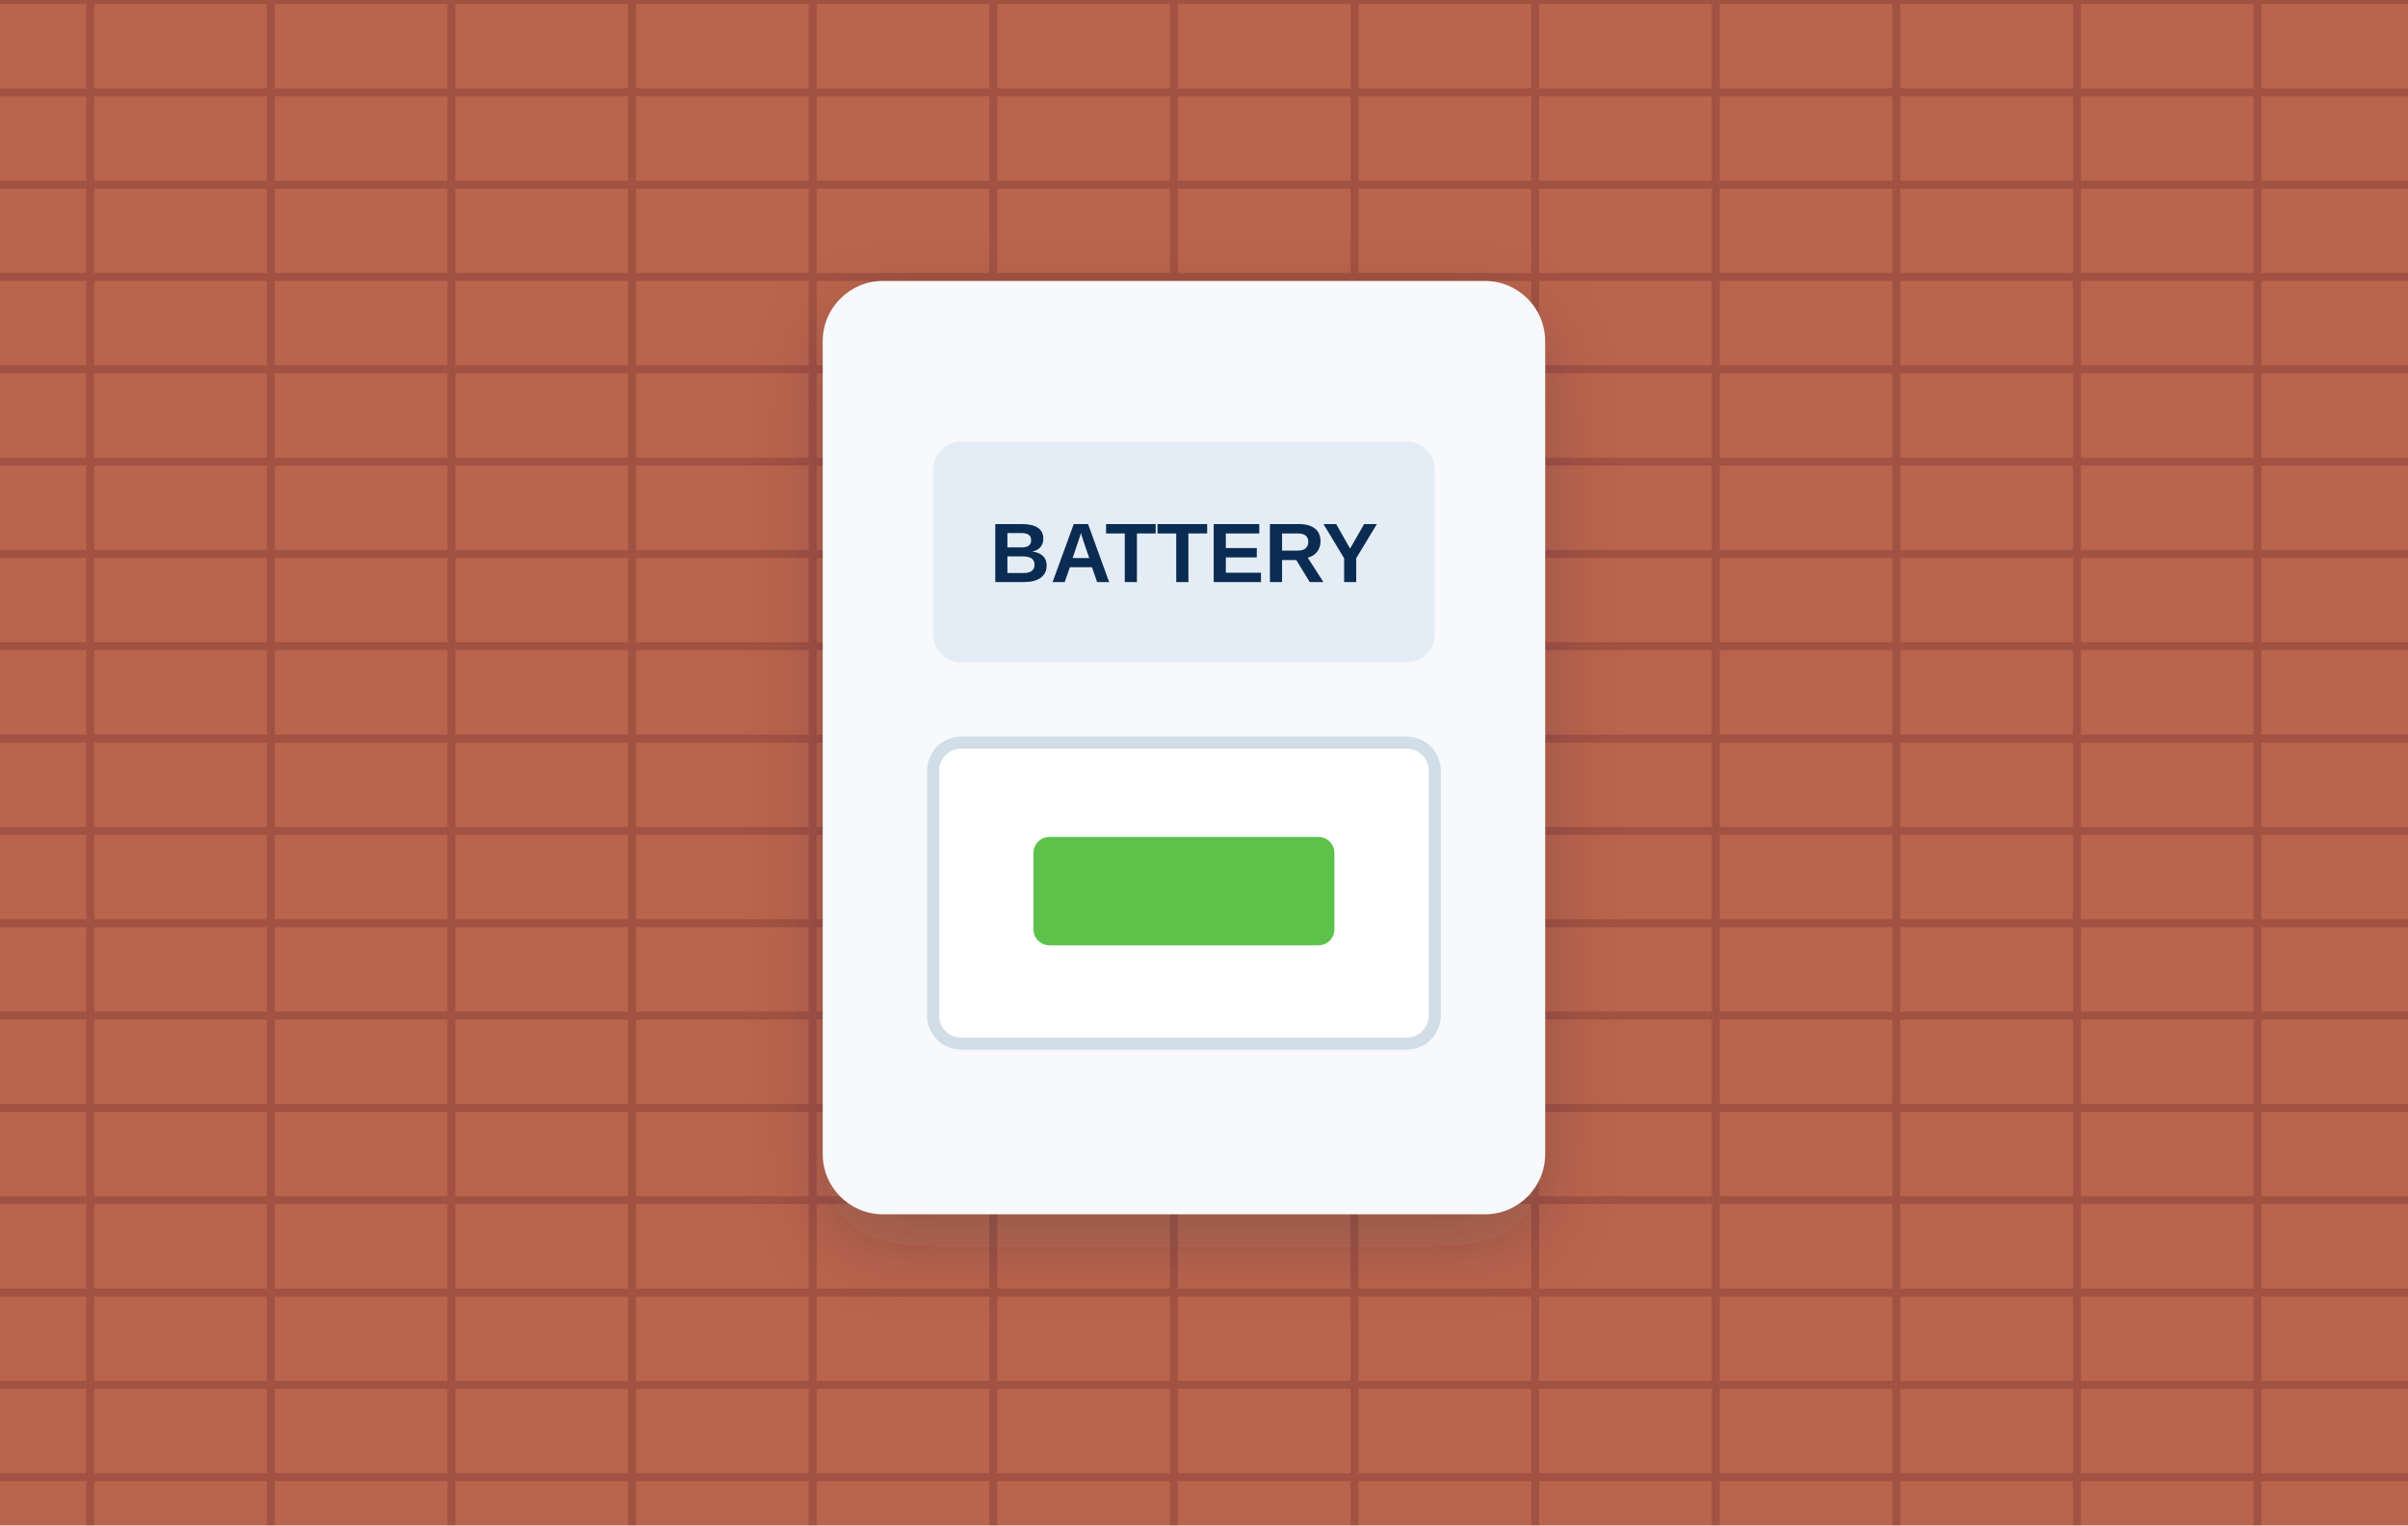
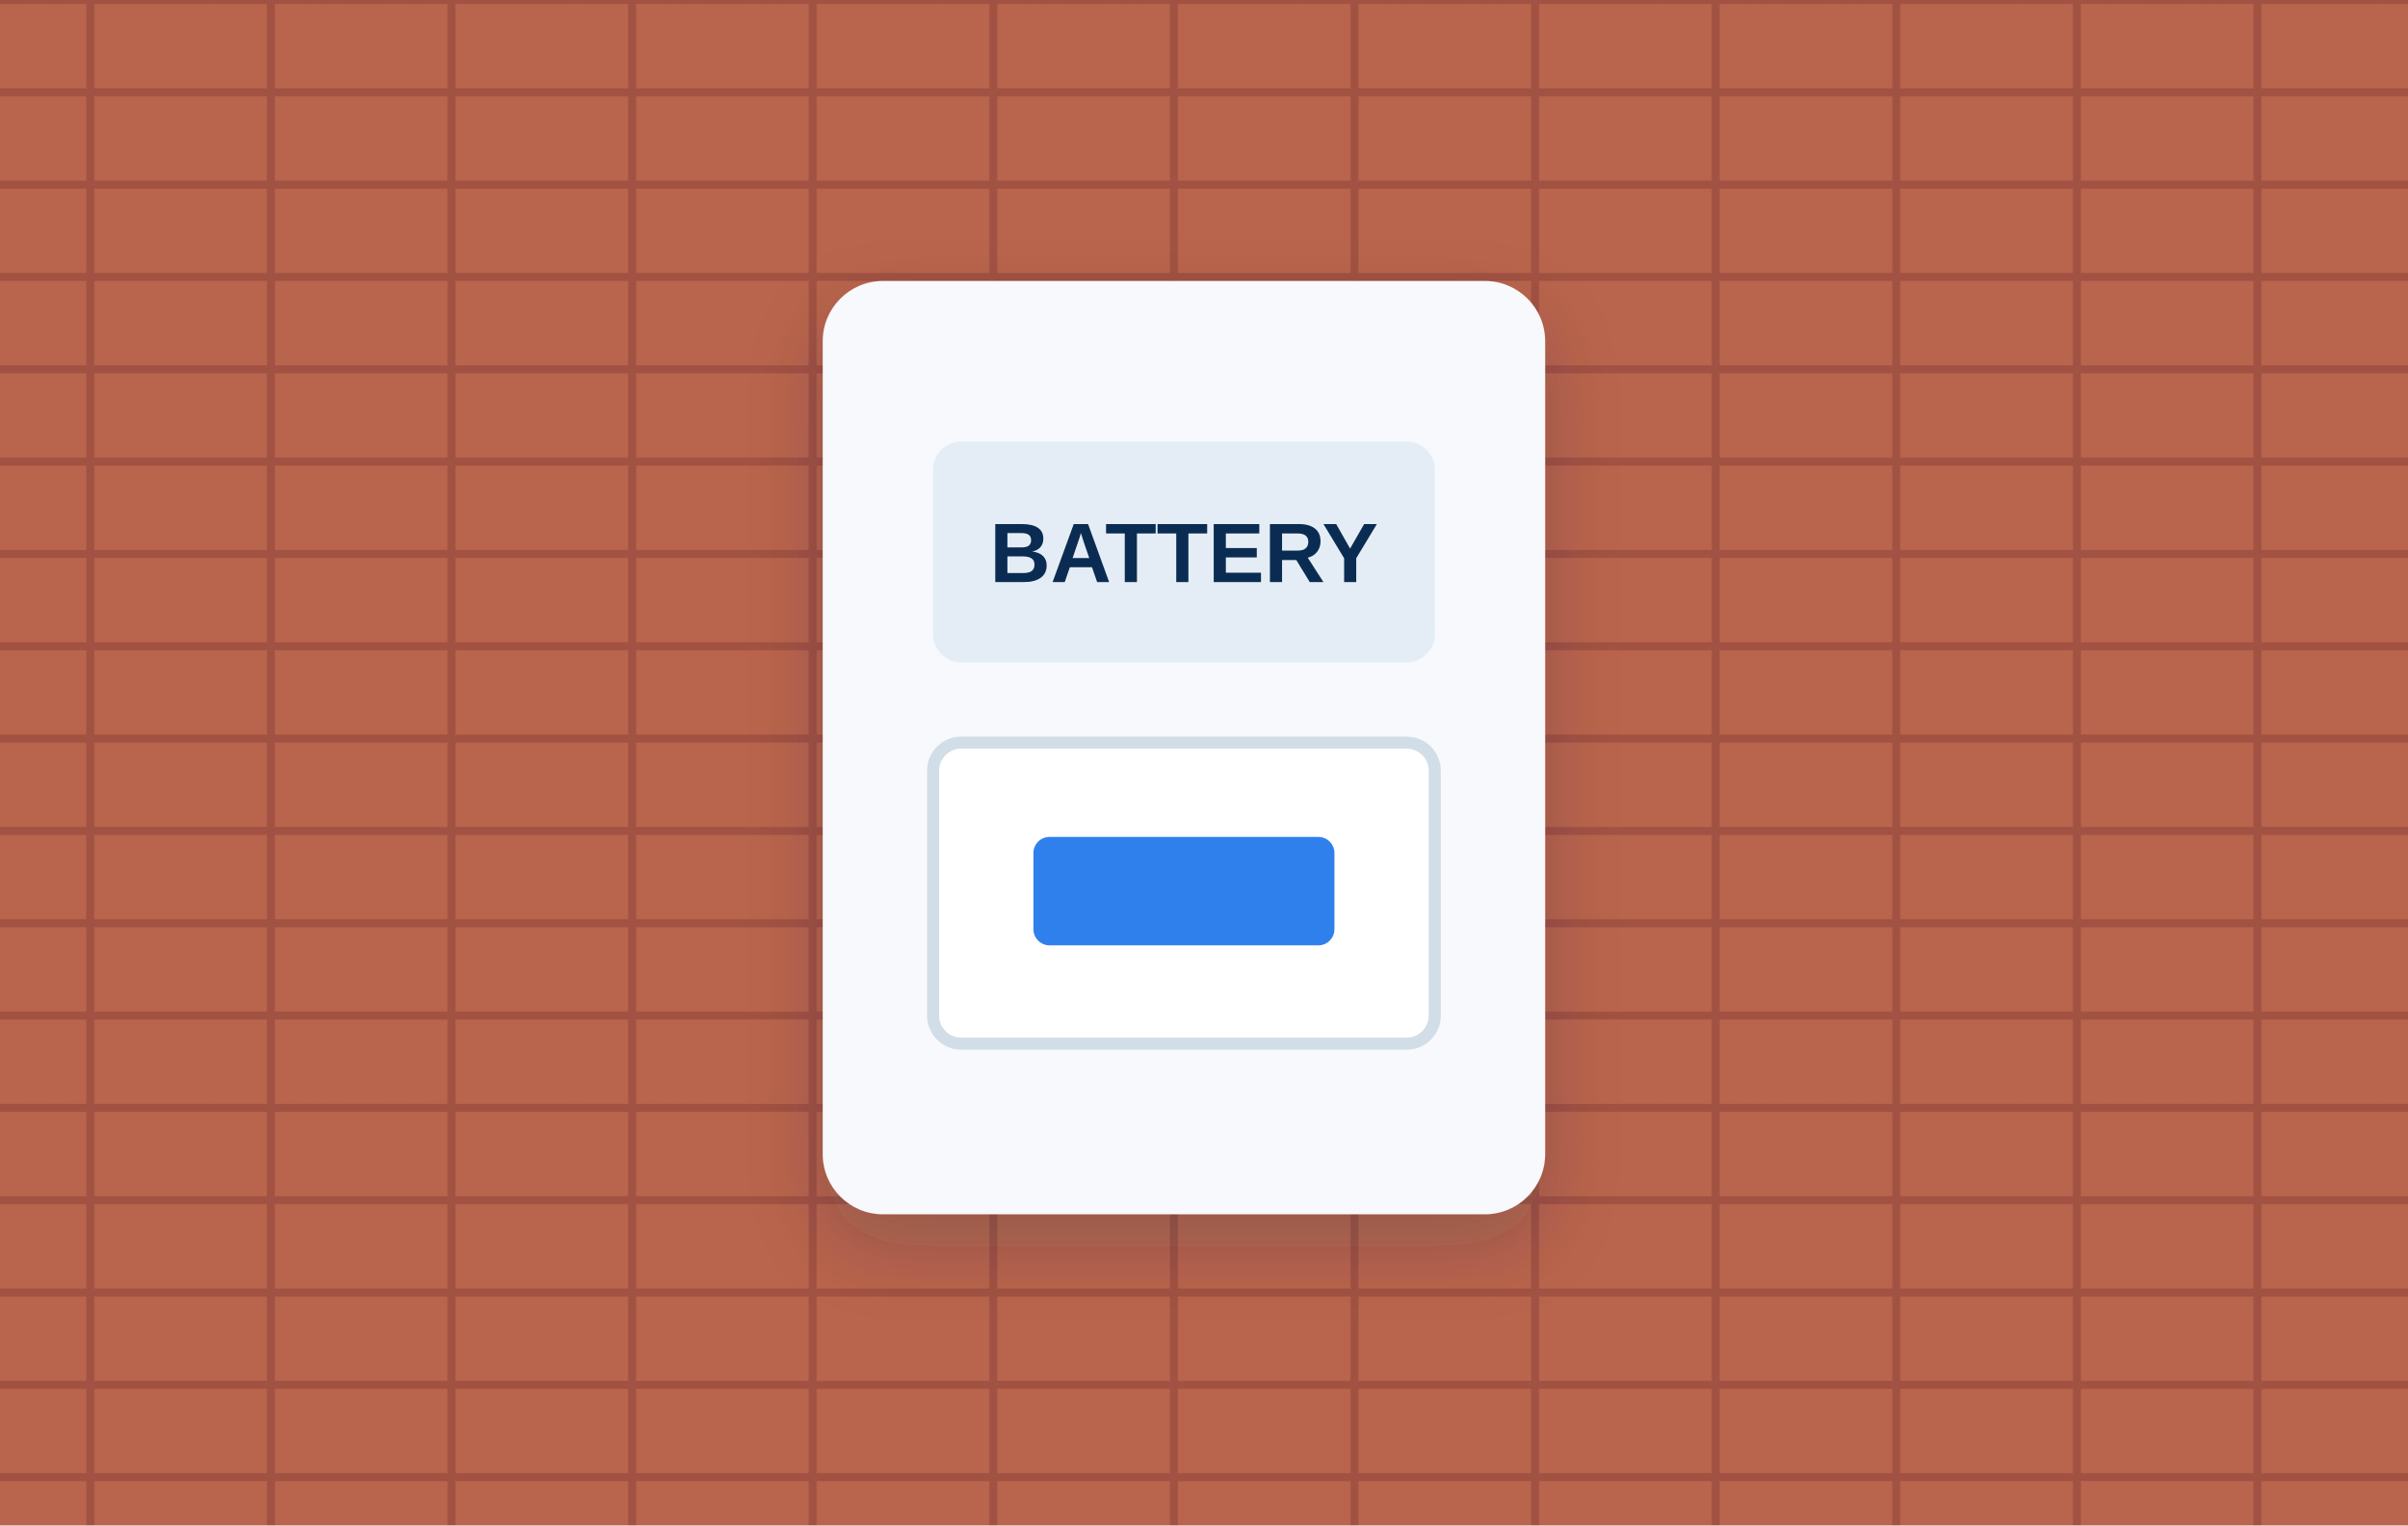
<svg xmlns="http://www.w3.org/2000/svg" viewBox="0 0 1200 760" role="img" aria-label="Home battery storage system">
  <defs>
    <linearGradient id="sky" x1="0" y1="0" x2="0" y2="1">
      <stop offset="0" stop-color="#d9edf9" />
      <stop offset="1" stop-color="#f4f8fb" />
    </linearGradient>
    <filter id="shadow" x="-20%" y="-20%" width="140%" height="140%">
      <feDropShadow dx="0" dy="16" stdDeviation="18" flood-color="#092749" flood-opacity=".18" />
    </filter>
    <pattern id="brick" width="90" height="46" patternUnits="userSpaceOnUse">
      <rect width="90" height="46" fill="#b55a41" />
      <path d="M0 0H90M0 46H90M45 0V46" stroke="#8f3e2f" stroke-width="4" opacity=".65" />
    </pattern>
  </defs>
  <rect width="1200" height="760" fill="url(#brick)" />
  <rect width="1200" height="760" fill="rgba(255,255,255,.06)" />
  <rect x="410" y="140" width="360" height="465" rx="30" fill="#f7f9fc" filter="url(#shadow)" />
  <rect x="465" y="220" width="250" height="110" rx="14" fill="#e4edf5" />
  <rect x="465" y="370" width="250" height="150" rx="14" fill="#ffffff" stroke="#d1dde7" stroke-width="6" />
-   <rect x="515" y="417" width="150" height="54" rx="8" fill="#5cc24a" />
+   <rect x="515" y="417" width="150" height="54" rx="8" fill="#2F80ED" />
  <text x="590" y="290" font-family="Arial" font-size="42" font-weight="700" text-anchor="middle" fill="#0b2c52">BATTERY</text>
</svg>
